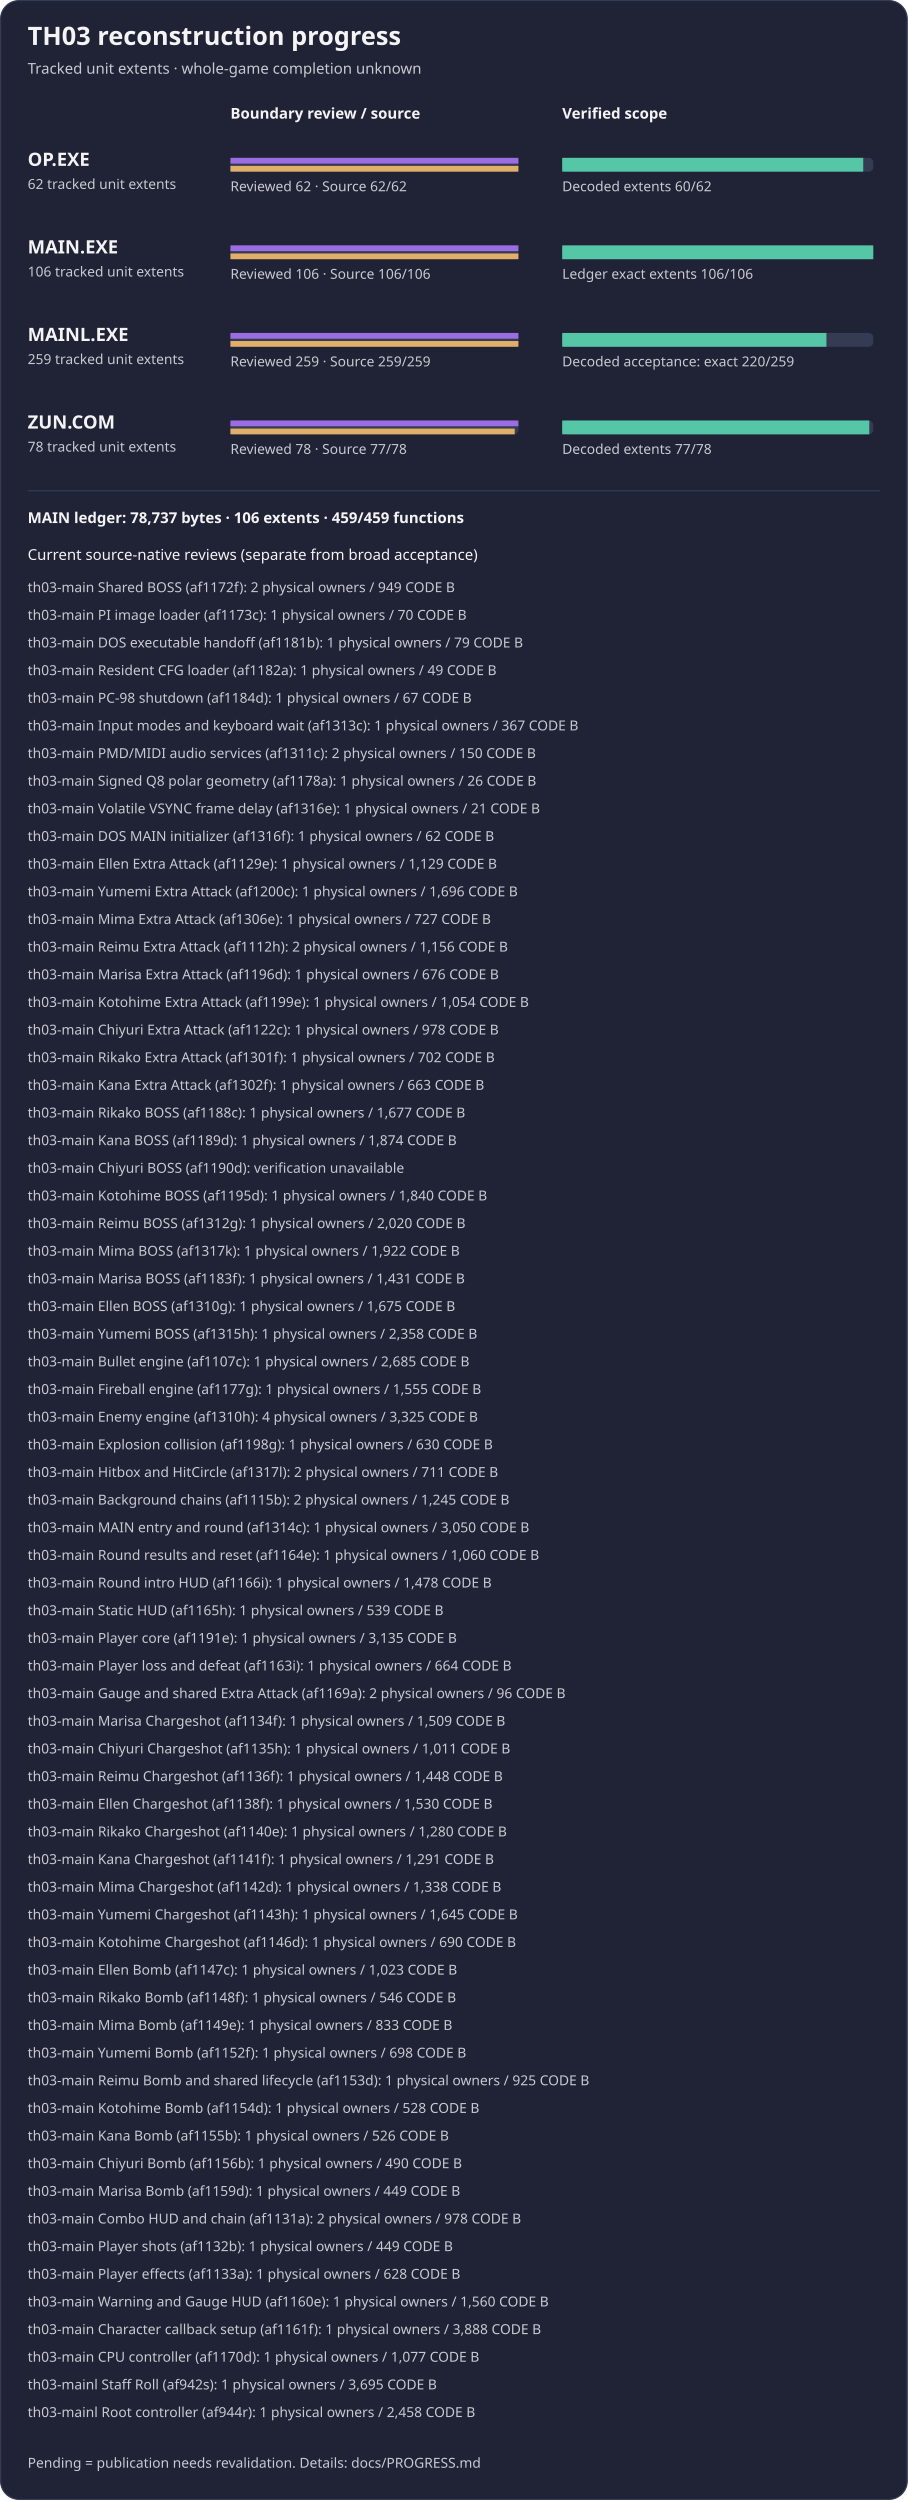
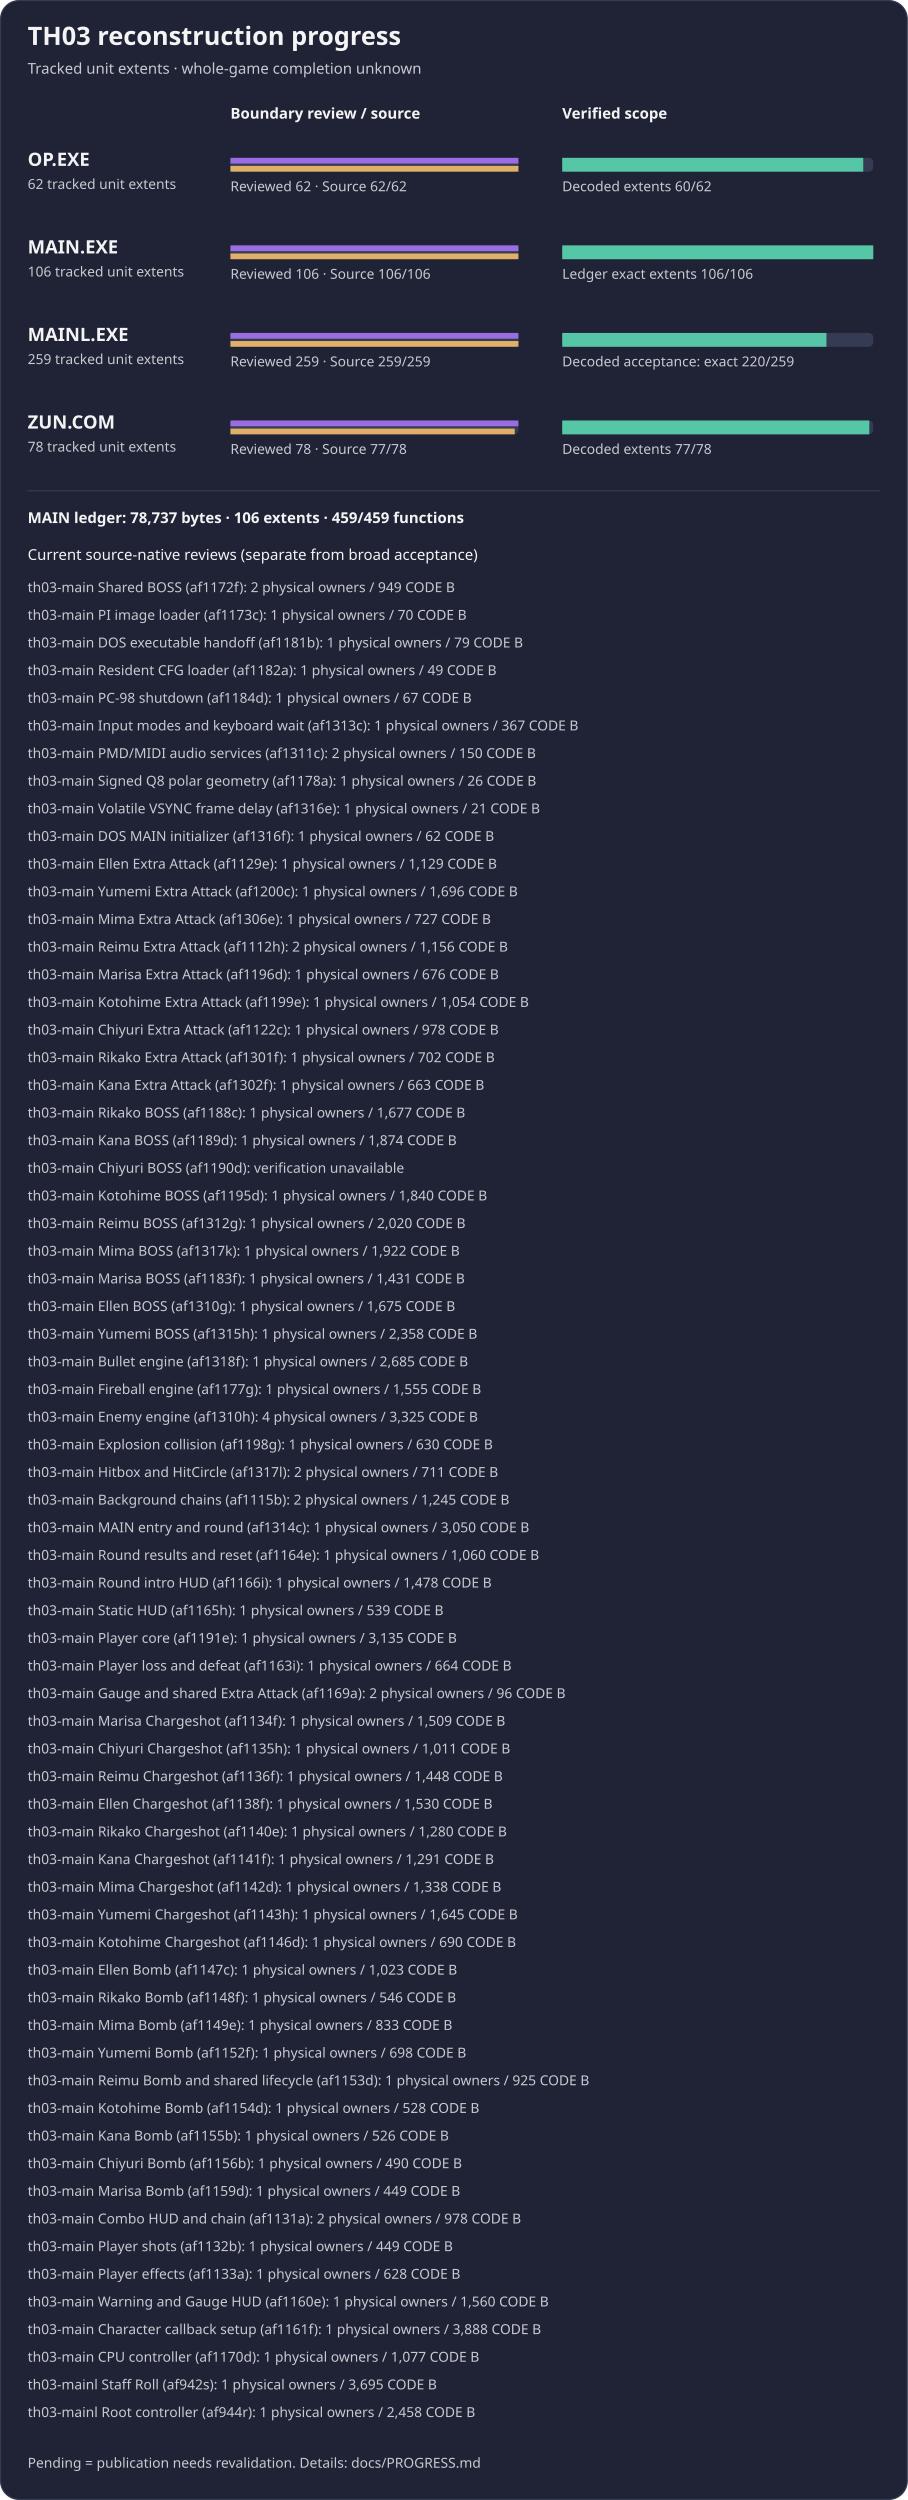
<svg xmlns="http://www.w3.org/2000/svg" width="788" height="2170" viewBox="0 0 788 2170" role="img" aria-label="TH03 reviewed subset reconstruction progress">
  <rect x="0.5" y="0.5" width="787" height="2169" rx="16" fill="#1f2335" stroke="#353b52" />
  <text x="24" y="39" fill="#f4f4f5" font-family="sans-serif" font-size="22" font-weight="600">TH03 reconstruction progress</text>
  <text x="24" y="64" fill="#c8cad2" font-family="sans-serif" font-size="13">Tracked unit extents · whole-game completion unknown</text>
  <text x="200" y="103" fill="#f4f4f5" font-family="sans-serif" font-size="13" font-weight="600">Boundary review / source</text>
  <text x="488" y="103" fill="#f4f4f5" font-family="sans-serif" font-size="13" font-weight="600">Verified scope</text>
  <g aria-label="OP.EXE bars count tracked unit extents, not functions; source-present is not exact">
    <text x="24" y="144" fill="#f4f4f5" font-family="sans-serif" font-size="16" font-weight="600">OP.EXE</text>
    <text x="24" y="164" fill="#c8cad2" font-family="sans-serif" font-size="12">62 tracked unit extents</text>
    <rect x="200" y="137" width="250" height="12" rx="4" fill="#353b52" />
    <rect x="488" y="137" width="270" height="12" rx="4" fill="#353b52" />
    <rect x="200" y="137" width="250.00" height="5" fill="#9b6de3" />
    <rect x="200" y="144" width="250.00" height="5" fill="#e0af68" />
    <rect x="488" y="137" width="261.29" height="12" fill="#55c7a6" />
    <text x="200" y="166" fill="#c8cad2" font-family="sans-serif" font-size="12">Reviewed 62 · Source 62/62</text>
    <text x="488" y="166" fill="#c8cad2" font-family="sans-serif" font-size="12">Decoded extents 60/62</text>
  </g>
  <g aria-label="MAIN.EXE bars count tracked unit extents, not functions; source-present is not exact">
    <text x="24" y="220" fill="#f4f4f5" font-family="sans-serif" font-size="16" font-weight="600">MAIN.EXE</text>
    <text x="24" y="240" fill="#c8cad2" font-family="sans-serif" font-size="12">106 tracked unit extents</text>
    <rect x="200" y="213" width="250" height="12" rx="4" fill="#353b52" />
    <rect x="488" y="213" width="270" height="12" rx="4" fill="#353b52" />
    <rect x="200" y="213" width="250.00" height="5" fill="#9b6de3" />
    <rect x="200" y="220" width="250.00" height="5" fill="#e0af68" />
    <rect x="488" y="213" width="270.00" height="12" fill="#55c7a6" />
    <text x="200" y="242" fill="#c8cad2" font-family="sans-serif" font-size="12">Reviewed 106 · Source 106/106</text>
    <text x="488" y="242" fill="#c8cad2" font-family="sans-serif" font-size="12">Ledger exact extents 106/106</text>
  </g>
  <g aria-label="MAINL bars count tracked unit extents, not functions; source-present is not exact">
    <text x="24" y="296" fill="#f4f4f5" font-family="sans-serif" font-size="16" font-weight="600">MAINL.EXE</text>
    <text x="24" y="316" fill="#c8cad2" font-family="sans-serif" font-size="12">259 tracked unit extents</text>
    <rect x="200" y="289" width="250" height="12" rx="4" fill="#353b52" />
    <rect x="488" y="289" width="270" height="12" rx="4" fill="#353b52" />
    <rect x="200" y="289" width="250.00" height="5" fill="#9b6de3" />
    <rect x="200" y="296" width="250.00" height="5" fill="#e0af68" />
    <rect x="488" y="289" width="229.34" height="12" fill="#55c7a6" />
    <text x="200" y="318" fill="#c8cad2" font-family="sans-serif" font-size="12">Reviewed 259 · Source 259/259</text>
    <text x="488" y="318" fill="#c8cad2" font-family="sans-serif" font-size="12">Decoded acceptance: exact 220/259</text>
  </g>
  <g aria-label="ZUN.COM bars count tracked unit extents, not functions; source-present is not exact">
    <text x="24" y="372" fill="#f4f4f5" font-family="sans-serif" font-size="16" font-weight="600">ZUN.COM</text>
    <text x="24" y="392" fill="#c8cad2" font-family="sans-serif" font-size="12">78 tracked unit extents</text>
    <rect x="200" y="365" width="250" height="12" rx="4" fill="#353b52" />
    <rect x="488" y="365" width="270" height="12" rx="4" fill="#353b52" />
    <rect x="200" y="365" width="250.00" height="5" fill="#9b6de3" />
    <rect x="200" y="372" width="246.79" height="5" fill="#e0af68" />
    <rect x="488" y="365" width="266.54" height="12" fill="#55c7a6" />
    <text x="200" y="394" fill="#c8cad2" font-family="sans-serif" font-size="12">Reviewed 78 · Source 77/78</text>
    <text x="488" y="394" fill="#c8cad2" font-family="sans-serif" font-size="12">Decoded extents 77/78</text>
  </g>
  <path d="M24 426 H764" stroke="#353b52" />
  <text x="24" y="454" fill="#f4f4f5" font-family="sans-serif" font-size="13" font-weight="600">MAIN ledger: 78,737 bytes · 106 extents · 459/459 functions</text>
  <text x="24" y="486" fill="#f4f4f5" font-family="sans-serif" font-size="13">Current source-native reviews (separate from broad acceptance)</text>
  <text x="24" y="514" fill="#c8cad2" font-family="sans-serif" font-size="12">th03-main Shared BOSS (af1172f): 2 physical owners / 949 CODE B</text>
  <text x="24" y="538" fill="#c8cad2" font-family="sans-serif" font-size="12">th03-main PI image loader (af1173c): 1 physical owners / 70 CODE B</text>
  <text x="24" y="562" fill="#c8cad2" font-family="sans-serif" font-size="12">th03-main DOS executable handoff (af1181b): 1 physical owners / 79 CODE B</text>
  <text x="24" y="586" fill="#c8cad2" font-family="sans-serif" font-size="12">th03-main Resident CFG loader (af1182a): 1 physical owners / 49 CODE B</text>
  <text x="24" y="610" fill="#c8cad2" font-family="sans-serif" font-size="12">th03-main PC-98 shutdown (af1184d): 1 physical owners / 67 CODE B</text>
  <text x="24" y="634" fill="#c8cad2" font-family="sans-serif" font-size="12">th03-main Input modes and keyboard wait (af1313c): 1 physical owners / 367 CODE B</text>
  <text x="24" y="658" fill="#c8cad2" font-family="sans-serif" font-size="12">th03-main PMD/MIDI audio services (af1311c): 2 physical owners / 150 CODE B</text>
  <text x="24" y="682" fill="#c8cad2" font-family="sans-serif" font-size="12">th03-main Signed Q8 polar geometry (af1178a): 1 physical owners / 26 CODE B</text>
  <text x="24" y="706" fill="#c8cad2" font-family="sans-serif" font-size="12">th03-main Volatile VSYNC frame delay (af1316e): 1 physical owners / 21 CODE B</text>
  <text x="24" y="730" fill="#c8cad2" font-family="sans-serif" font-size="12">th03-main DOS MAIN initializer (af1316f): 1 physical owners / 62 CODE B</text>
  <text x="24" y="754" fill="#c8cad2" font-family="sans-serif" font-size="12">th03-main Ellen Extra Attack (af1129e): 1 physical owners / 1,129 CODE B</text>
  <text x="24" y="778" fill="#c8cad2" font-family="sans-serif" font-size="12">th03-main Yumemi Extra Attack (af1200c): 1 physical owners / 1,696 CODE B</text>
  <text x="24" y="802" fill="#c8cad2" font-family="sans-serif" font-size="12">th03-main Mima Extra Attack (af1306e): 1 physical owners / 727 CODE B</text>
  <text x="24" y="826" fill="#c8cad2" font-family="sans-serif" font-size="12">th03-main Reimu Extra Attack (af1112h): 2 physical owners / 1,156 CODE B</text>
  <text x="24" y="850" fill="#c8cad2" font-family="sans-serif" font-size="12">th03-main Marisa Extra Attack (af1196d): 1 physical owners / 676 CODE B</text>
  <text x="24" y="874" fill="#c8cad2" font-family="sans-serif" font-size="12">th03-main Kotohime Extra Attack (af1199e): 1 physical owners / 1,054 CODE B</text>
  <text x="24" y="898" fill="#c8cad2" font-family="sans-serif" font-size="12">th03-main Chiyuri Extra Attack (af1122c): 1 physical owners / 978 CODE B</text>
  <text x="24" y="922" fill="#c8cad2" font-family="sans-serif" font-size="12">th03-main Rikako Extra Attack (af1301f): 1 physical owners / 702 CODE B</text>
  <text x="24" y="946" fill="#c8cad2" font-family="sans-serif" font-size="12">th03-main Kana Extra Attack (af1302f): 1 physical owners / 663 CODE B</text>
  <text x="24" y="970" fill="#c8cad2" font-family="sans-serif" font-size="12">th03-main Rikako BOSS (af1188c): 1 physical owners / 1,677 CODE B</text>
  <text x="24" y="994" fill="#c8cad2" font-family="sans-serif" font-size="12">th03-main Kana BOSS (af1189d): 1 physical owners / 1,874 CODE B</text>
  <text x="24" y="1018" fill="#c8cad2" font-family="sans-serif" font-size="12">th03-main Chiyuri BOSS (af1190d): verification unavailable</text>
  <text x="24" y="1042" fill="#c8cad2" font-family="sans-serif" font-size="12">th03-main Kotohime BOSS (af1195d): 1 physical owners / 1,840 CODE B</text>
  <text x="24" y="1066" fill="#c8cad2" font-family="sans-serif" font-size="12">th03-main Reimu BOSS (af1312g): 1 physical owners / 2,020 CODE B</text>
  <text x="24" y="1090" fill="#c8cad2" font-family="sans-serif" font-size="12">th03-main Mima BOSS (af1317k): 1 physical owners / 1,922 CODE B</text>
  <text x="24" y="1114" fill="#c8cad2" font-family="sans-serif" font-size="12">th03-main Marisa BOSS (af1183f): 1 physical owners / 1,431 CODE B</text>
  <text x="24" y="1138" fill="#c8cad2" font-family="sans-serif" font-size="12">th03-main Ellen BOSS (af1310g): 1 physical owners / 1,675 CODE B</text>
  <text x="24" y="1162" fill="#c8cad2" font-family="sans-serif" font-size="12">th03-main Yumemi BOSS (af1315h): 1 physical owners / 2,358 CODE B</text>
-   <text x="24" y="1186" fill="#c8cad2" font-family="sans-serif" font-size="12">th03-main Bullet engine (af1107c): 1 physical owners / 2,685 CODE B</text>
+   <text x="24" y="1186" fill="#c8cad2" font-family="sans-serif" font-size="12">th03-main Bullet engine (af1318f): 1 physical owners / 2,685 CODE B</text>
  <text x="24" y="1210" fill="#c8cad2" font-family="sans-serif" font-size="12">th03-main Fireball engine (af1177g): 1 physical owners / 1,555 CODE B</text>
  <text x="24" y="1234" fill="#c8cad2" font-family="sans-serif" font-size="12">th03-main Enemy engine (af1310h): 4 physical owners / 3,325 CODE B</text>
  <text x="24" y="1258" fill="#c8cad2" font-family="sans-serif" font-size="12">th03-main Explosion collision (af1198g): 1 physical owners / 630 CODE B</text>
  <text x="24" y="1282" fill="#c8cad2" font-family="sans-serif" font-size="12">th03-main Hitbox and HitCircle (af1317l): 2 physical owners / 711 CODE B</text>
  <text x="24" y="1306" fill="#c8cad2" font-family="sans-serif" font-size="12">th03-main Background chains (af1115b): 2 physical owners / 1,245 CODE B</text>
  <text x="24" y="1330" fill="#c8cad2" font-family="sans-serif" font-size="12">th03-main MAIN entry and round (af1314c): 1 physical owners / 3,050 CODE B</text>
  <text x="24" y="1354" fill="#c8cad2" font-family="sans-serif" font-size="12">th03-main Round results and reset (af1164e): 1 physical owners / 1,060 CODE B</text>
  <text x="24" y="1378" fill="#c8cad2" font-family="sans-serif" font-size="12">th03-main Round intro HUD (af1166i): 1 physical owners / 1,478 CODE B</text>
  <text x="24" y="1402" fill="#c8cad2" font-family="sans-serif" font-size="12">th03-main Static HUD (af1165h): 1 physical owners / 539 CODE B</text>
  <text x="24" y="1426" fill="#c8cad2" font-family="sans-serif" font-size="12">th03-main Player core (af1191e): 1 physical owners / 3,135 CODE B</text>
  <text x="24" y="1450" fill="#c8cad2" font-family="sans-serif" font-size="12">th03-main Player loss and defeat (af1163i): 1 physical owners / 664 CODE B</text>
  <text x="24" y="1474" fill="#c8cad2" font-family="sans-serif" font-size="12">th03-main Gauge and shared Extra Attack (af1169a): 2 physical owners / 96 CODE B</text>
  <text x="24" y="1498" fill="#c8cad2" font-family="sans-serif" font-size="12">th03-main Marisa Chargeshot (af1134f): 1 physical owners / 1,509 CODE B</text>
  <text x="24" y="1522" fill="#c8cad2" font-family="sans-serif" font-size="12">th03-main Chiyuri Chargeshot (af1135h): 1 physical owners / 1,011 CODE B</text>
  <text x="24" y="1546" fill="#c8cad2" font-family="sans-serif" font-size="12">th03-main Reimu Chargeshot (af1136f): 1 physical owners / 1,448 CODE B</text>
  <text x="24" y="1570" fill="#c8cad2" font-family="sans-serif" font-size="12">th03-main Ellen Chargeshot (af1138f): 1 physical owners / 1,530 CODE B</text>
  <text x="24" y="1594" fill="#c8cad2" font-family="sans-serif" font-size="12">th03-main Rikako Chargeshot (af1140e): 1 physical owners / 1,280 CODE B</text>
  <text x="24" y="1618" fill="#c8cad2" font-family="sans-serif" font-size="12">th03-main Kana Chargeshot (af1141f): 1 physical owners / 1,291 CODE B</text>
  <text x="24" y="1642" fill="#c8cad2" font-family="sans-serif" font-size="12">th03-main Mima Chargeshot (af1142d): 1 physical owners / 1,338 CODE B</text>
  <text x="24" y="1666" fill="#c8cad2" font-family="sans-serif" font-size="12">th03-main Yumemi Chargeshot (af1143h): 1 physical owners / 1,645 CODE B</text>
  <text x="24" y="1690" fill="#c8cad2" font-family="sans-serif" font-size="12">th03-main Kotohime Chargeshot (af1146d): 1 physical owners / 690 CODE B</text>
  <text x="24" y="1714" fill="#c8cad2" font-family="sans-serif" font-size="12">th03-main Ellen Bomb (af1147c): 1 physical owners / 1,023 CODE B</text>
  <text x="24" y="1738" fill="#c8cad2" font-family="sans-serif" font-size="12">th03-main Rikako Bomb (af1148f): 1 physical owners / 546 CODE B</text>
  <text x="24" y="1762" fill="#c8cad2" font-family="sans-serif" font-size="12">th03-main Mima Bomb (af1149e): 1 physical owners / 833 CODE B</text>
  <text x="24" y="1786" fill="#c8cad2" font-family="sans-serif" font-size="12">th03-main Yumemi Bomb (af1152f): 1 physical owners / 698 CODE B</text>
  <text x="24" y="1810" fill="#c8cad2" font-family="sans-serif" font-size="12">th03-main Reimu Bomb and shared lifecycle (af1153d): 1 physical owners / 925 CODE B</text>
  <text x="24" y="1834" fill="#c8cad2" font-family="sans-serif" font-size="12">th03-main Kotohime Bomb (af1154d): 1 physical owners / 528 CODE B</text>
  <text x="24" y="1858" fill="#c8cad2" font-family="sans-serif" font-size="12">th03-main Kana Bomb (af1155b): 1 physical owners / 526 CODE B</text>
  <text x="24" y="1882" fill="#c8cad2" font-family="sans-serif" font-size="12">th03-main Chiyuri Bomb (af1156b): 1 physical owners / 490 CODE B</text>
  <text x="24" y="1906" fill="#c8cad2" font-family="sans-serif" font-size="12">th03-main Marisa Bomb (af1159d): 1 physical owners / 449 CODE B</text>
  <text x="24" y="1930" fill="#c8cad2" font-family="sans-serif" font-size="12">th03-main Combo HUD and chain (af1131a): 2 physical owners / 978 CODE B</text>
  <text x="24" y="1954" fill="#c8cad2" font-family="sans-serif" font-size="12">th03-main Player shots (af1132b): 1 physical owners / 449 CODE B</text>
  <text x="24" y="1978" fill="#c8cad2" font-family="sans-serif" font-size="12">th03-main Player effects (af1133a): 1 physical owners / 628 CODE B</text>
  <text x="24" y="2002" fill="#c8cad2" font-family="sans-serif" font-size="12">th03-main Warning and Gauge HUD (af1160e): 1 physical owners / 1,560 CODE B</text>
  <text x="24" y="2026" fill="#c8cad2" font-family="sans-serif" font-size="12">th03-main Character callback setup (af1161f): 1 physical owners / 3,888 CODE B</text>
  <text x="24" y="2050" fill="#c8cad2" font-family="sans-serif" font-size="12">th03-main CPU controller (af1170d): 1 physical owners / 1,077 CODE B</text>
  <text x="24" y="2074" fill="#c8cad2" font-family="sans-serif" font-size="12">th03-mainl Staff Roll (af942s): 1 physical owners / 3,695 CODE B</text>
  <text x="24" y="2098" fill="#c8cad2" font-family="sans-serif" font-size="12">th03-mainl Root controller (af944r): 1 physical owners / 2,458 CODE B</text>
  <text x="24" y="2142" fill="#c8cad2" font-family="sans-serif" font-size="12">Pending = publication needs revalidation. Details: docs/PROGRESS.md</text>
</svg>
